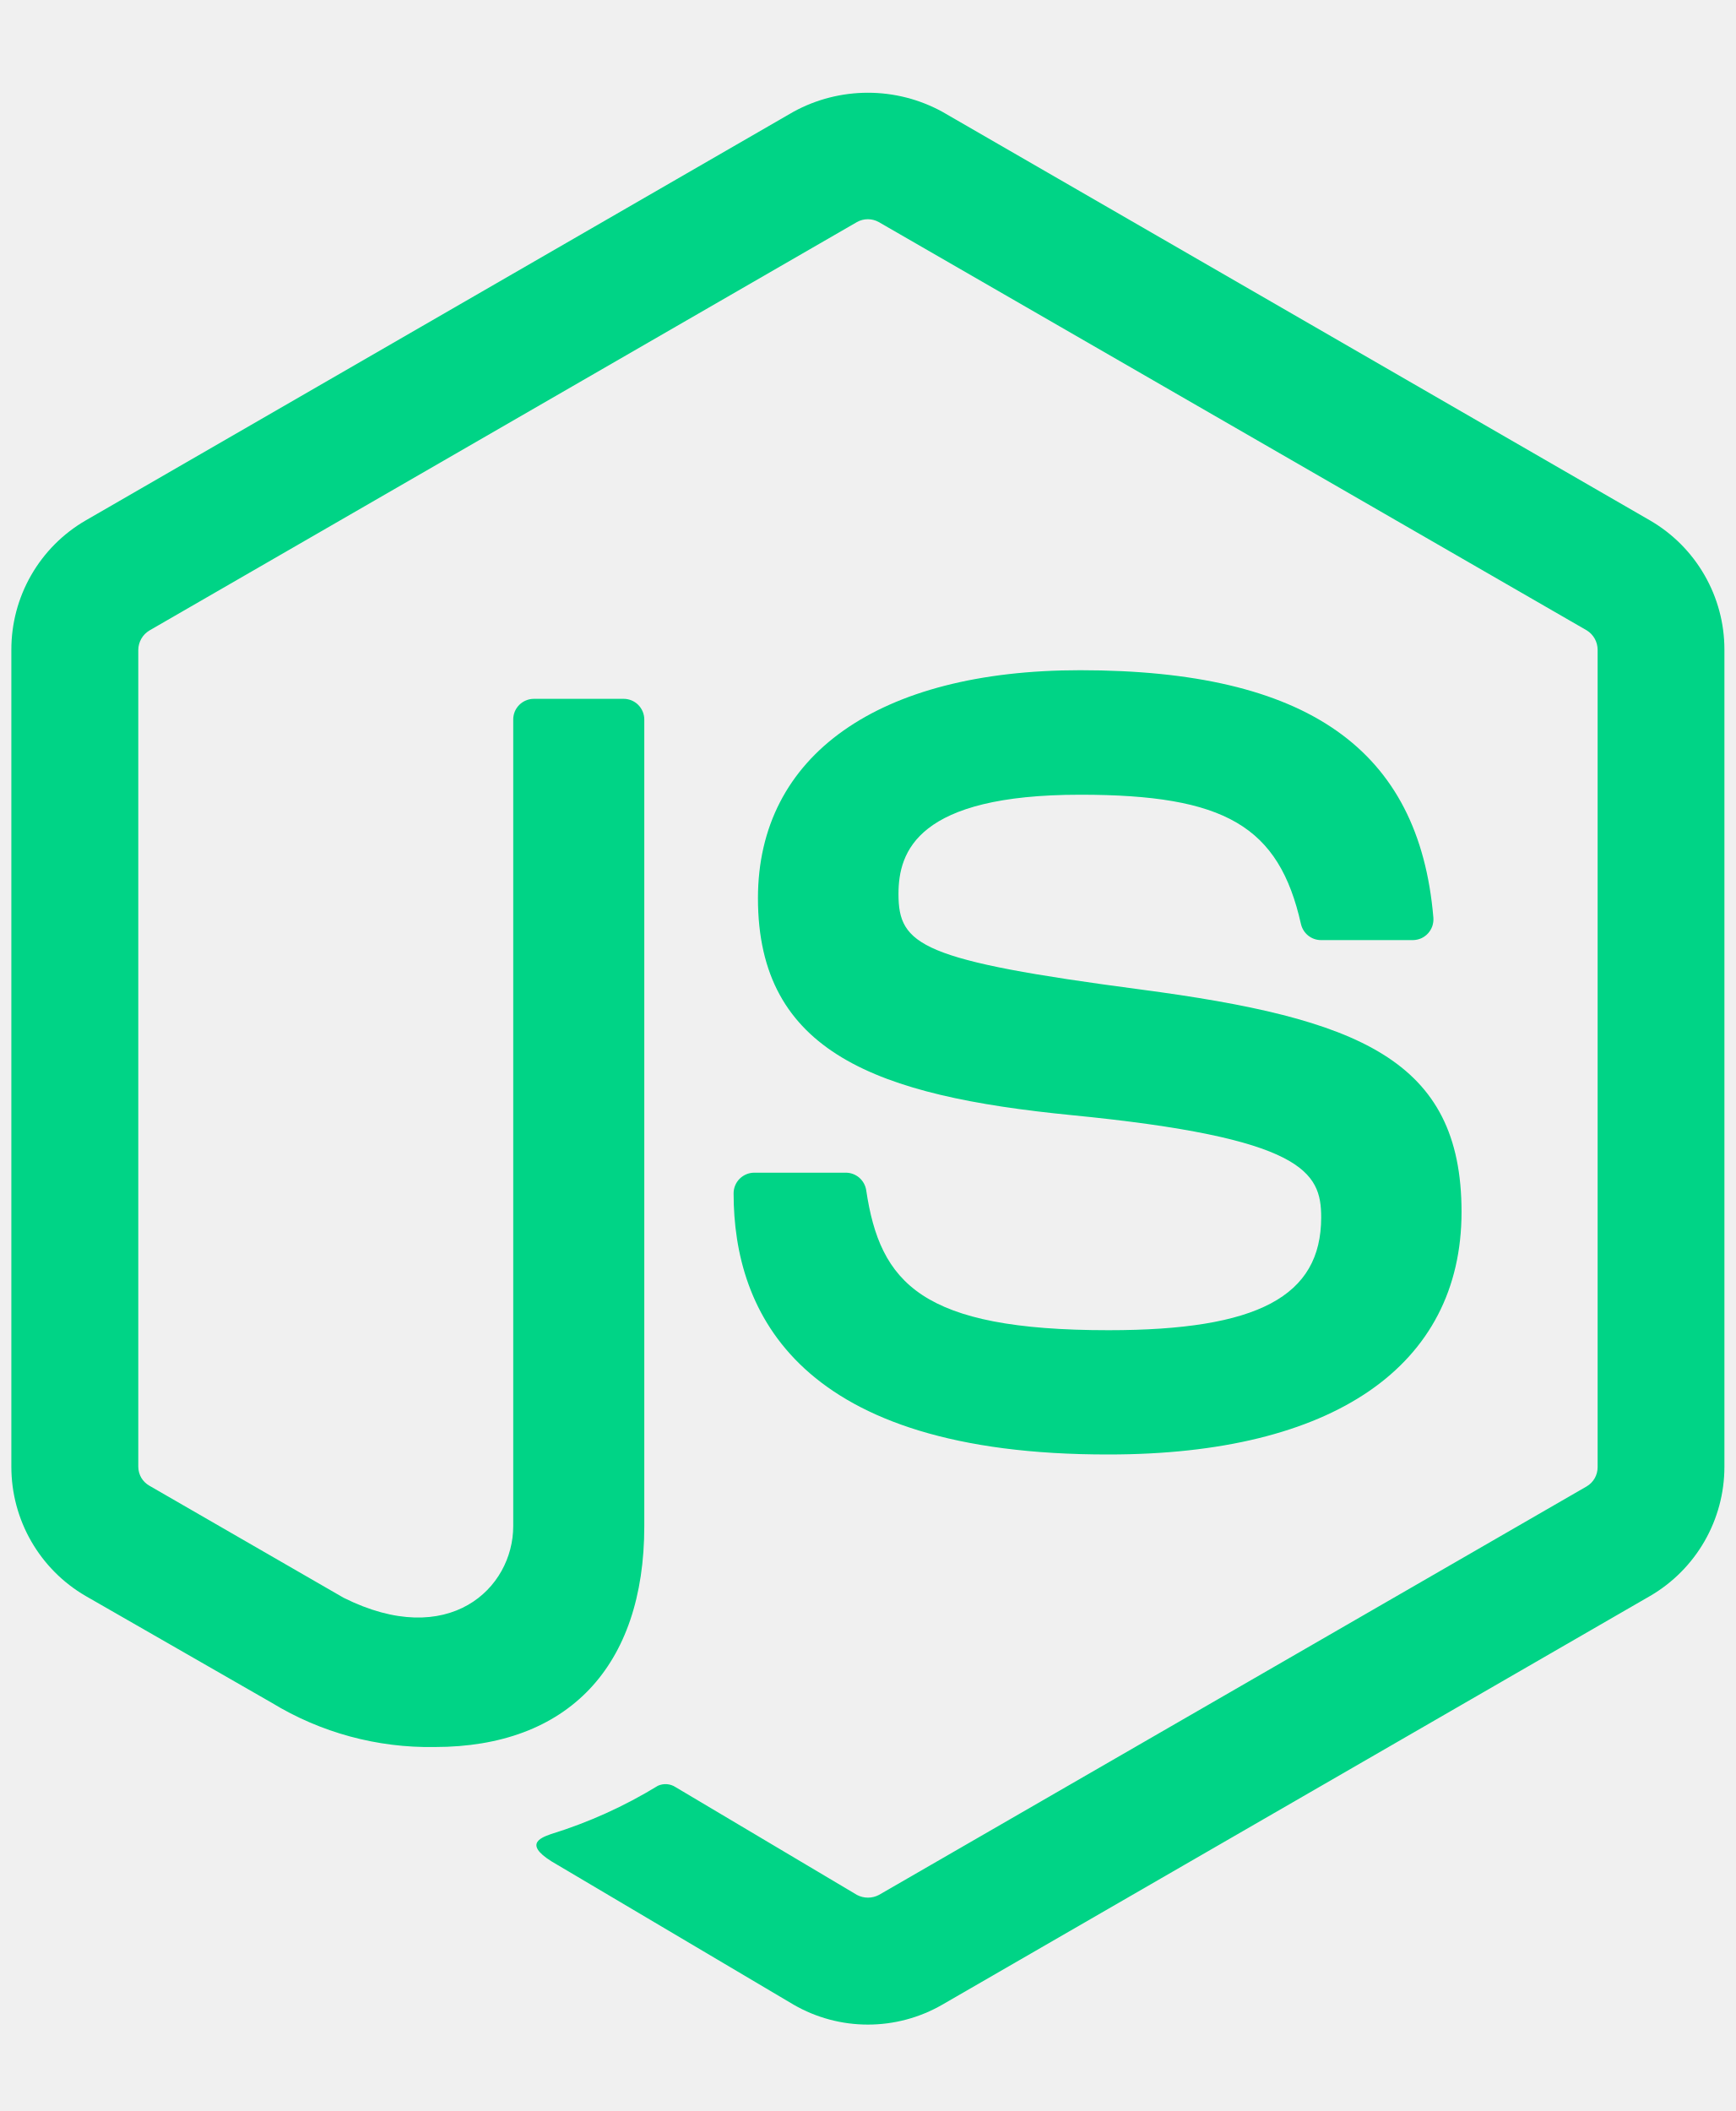
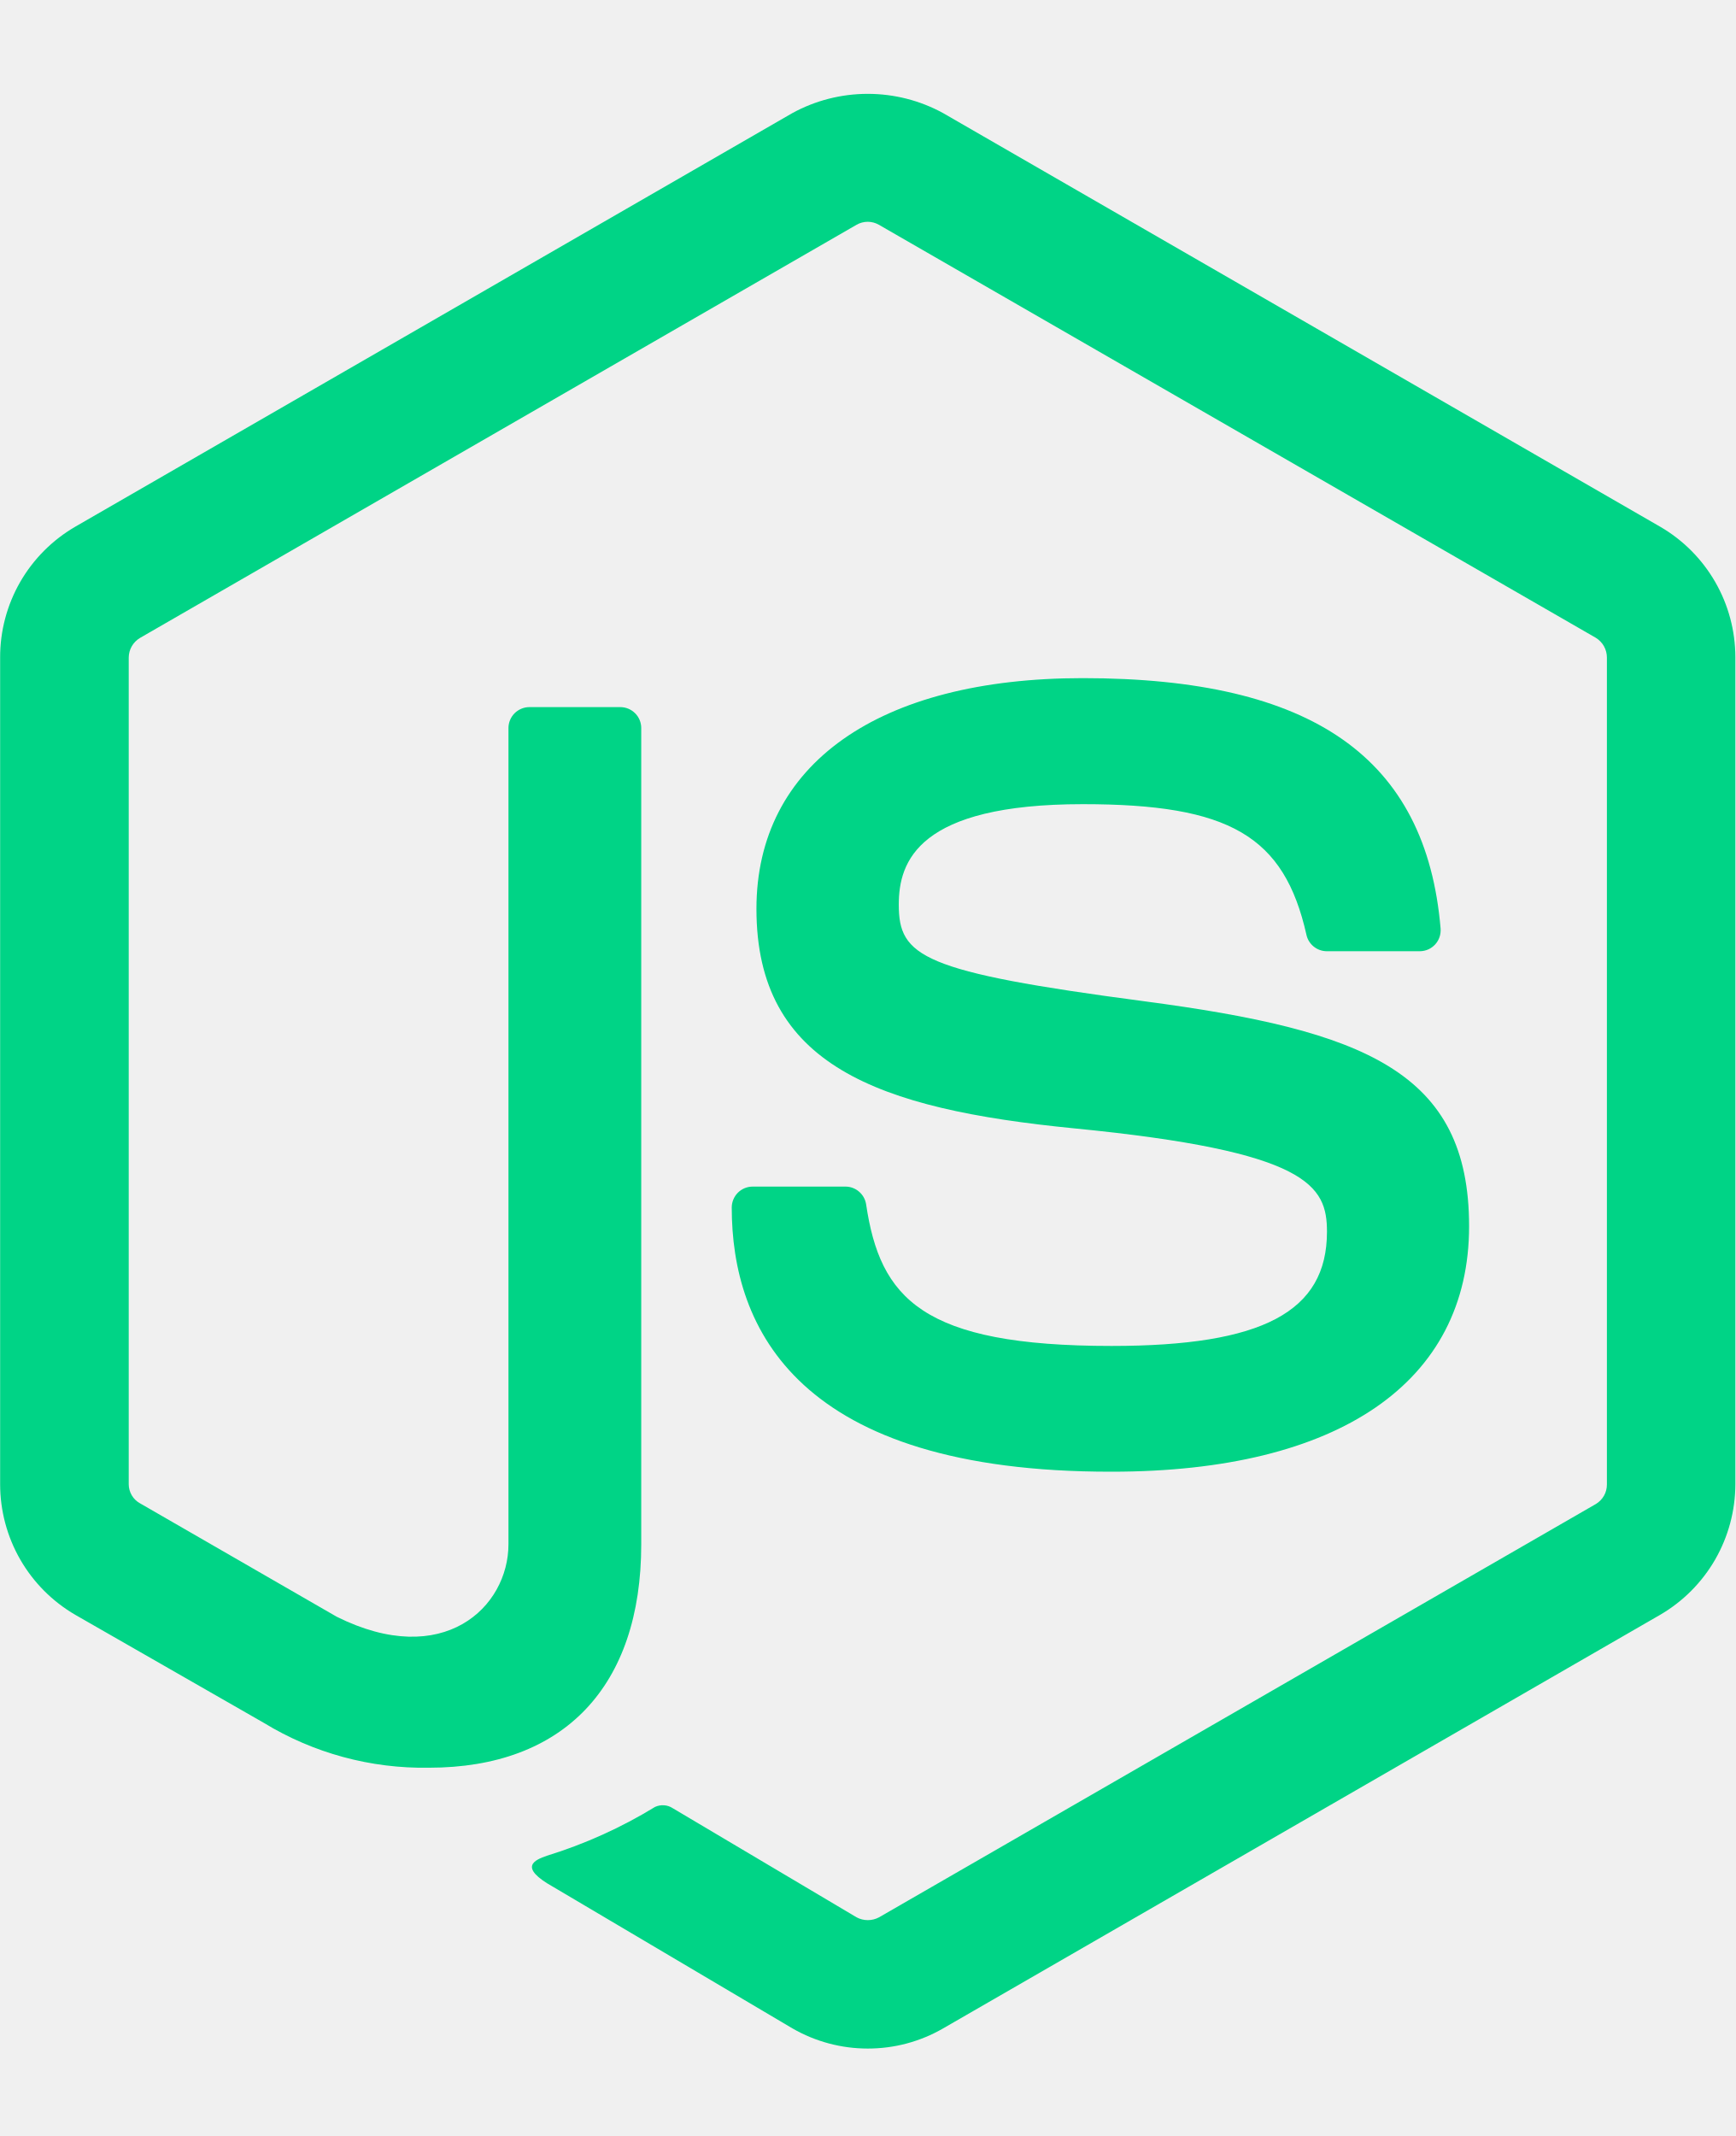
- <svg xmlns="http://www.w3.org/2000/svg" width="37" height="45" viewBox="0 0 37 45" fill="none">
-   <g clip-path="url(#clip0_40_6739)">
-     <path d="M18.502 43.158C17.946 43.158 17.4 43.012 16.919 42.734L11.883 39.753C11.132 39.332 11.498 39.184 11.746 39.097C12.546 38.85 13.311 38.504 14.025 38.067C14.085 38.04 14.15 38.028 14.216 38.033C14.281 38.038 14.345 38.059 14.4 38.095L18.269 40.394C18.341 40.432 18.422 40.452 18.503 40.452C18.585 40.452 18.665 40.432 18.737 40.394L33.827 31.684C33.898 31.642 33.956 31.582 33.997 31.51C34.037 31.439 34.058 31.358 34.058 31.275V13.853C34.058 13.769 34.037 13.687 33.996 13.614C33.955 13.541 33.896 13.48 33.824 13.436L18.734 4.734C18.663 4.694 18.583 4.673 18.501 4.673C18.419 4.673 18.339 4.694 18.268 4.734L3.187 13.439C3.115 13.482 3.055 13.542 3.013 13.615C2.972 13.687 2.949 13.769 2.948 13.853V31.268C2.949 31.35 2.971 31.431 3.012 31.502C3.054 31.572 3.114 31.631 3.185 31.671L7.324 34.059C9.567 35.18 10.941 33.859 10.941 32.533V15.338C10.941 15.28 10.952 15.223 10.974 15.169C10.996 15.116 11.029 15.067 11.07 15.026C11.111 14.985 11.159 14.953 11.213 14.931C11.267 14.908 11.324 14.897 11.382 14.897H13.294C13.411 14.897 13.523 14.943 13.606 15.026C13.688 15.109 13.735 15.221 13.735 15.338V32.534C13.735 35.527 12.105 37.241 9.267 37.241C8.042 37.262 6.837 36.935 5.791 36.297L1.825 34.021C1.343 33.741 0.944 33.339 0.666 32.856C0.388 32.373 0.242 31.825 0.242 31.268V13.853C0.241 13.294 0.386 12.746 0.664 12.262C0.942 11.778 1.342 11.375 1.825 11.095L16.916 2.382C17.402 2.116 17.948 1.977 18.502 1.977C19.056 1.977 19.601 2.116 20.087 2.382L35.177 11.095C35.659 11.375 36.058 11.776 36.336 12.259C36.614 12.741 36.761 13.288 36.761 13.845V31.268C36.761 31.825 36.614 32.373 36.336 32.856C36.058 33.339 35.659 33.74 35.177 34.021L20.087 42.734C19.605 43.012 19.058 43.158 18.502 43.158Z" fill="#00D486" />
-     <path d="M15.639 25.439C15.639 25.322 15.685 25.21 15.768 25.127C15.851 25.045 15.963 24.998 16.08 24.998H18.032C18.136 24.998 18.237 25.036 18.316 25.103C18.395 25.171 18.448 25.264 18.465 25.367C18.76 27.354 19.642 28.356 23.632 28.356C26.811 28.356 28.165 27.637 28.165 25.95C28.165 24.977 27.781 24.255 22.841 23.771C18.711 23.363 16.158 22.448 16.158 19.147C16.158 16.103 18.724 14.287 23.026 14.287C27.861 14.287 30.254 15.965 30.557 19.565C30.561 19.625 30.553 19.686 30.534 19.743C30.514 19.8 30.483 19.852 30.442 19.897C30.402 19.941 30.352 19.977 30.297 20.002C30.242 20.026 30.183 20.039 30.123 20.04H28.158C28.059 20.039 27.964 20.005 27.887 19.943C27.81 19.881 27.757 19.795 27.734 19.699C27.265 17.609 26.116 16.941 23.028 16.941C19.557 16.941 19.154 18.15 19.154 19.056C19.154 20.153 19.63 20.474 24.316 21.093C28.953 21.707 31.157 22.574 31.157 25.834C31.157 29.122 28.415 31.005 23.634 31.005C17.023 31.014 15.639 27.982 15.639 25.439Z" fill="#00D486" />
-   </g>
-   <defs>
-     <clipPath id="clip0_40_6739">
-       <rect width="36.522" height="45" fill="white" transform="translate(0.238281)" />
-     </clipPath>
-   </defs>
+ <svg xmlns="http://www.w3.org/2000/svg" width="39" height="48" viewBox="0 0 39 48" fill="none">
+   <path d="M19.501 46.035C18.908 46.035 18.325 45.879 17.811 45.583L12.434 42.403C11.631 41.954 12.022 41.796 12.288 41.703C13.141 41.44 13.959 41.071 14.721 40.605C14.784 40.576 14.855 40.563 14.925 40.568C14.995 40.573 15.062 40.596 15.121 40.635L19.253 43.087C19.33 43.128 19.416 43.149 19.503 43.149C19.59 43.149 19.676 43.128 19.753 43.087L35.867 33.797C35.942 33.751 36.004 33.688 36.048 33.611C36.091 33.535 36.113 33.448 36.113 33.36V14.776C36.113 14.687 36.09 14.599 36.047 14.522C36.003 14.444 35.94 14.379 35.863 14.332L19.75 5.05C19.674 5.007 19.588 4.984 19.501 4.984C19.413 4.984 19.328 5.007 19.252 5.05L3.147 14.335C3.07 14.381 3.007 14.445 2.962 14.522C2.917 14.6 2.894 14.687 2.893 14.776V33.353C2.893 33.44 2.917 33.526 2.961 33.602C3.005 33.677 3.069 33.74 3.146 33.782L7.565 36.33C9.96 37.526 11.427 36.117 11.427 34.702V16.361C11.427 16.299 11.439 16.238 11.463 16.181C11.487 16.123 11.521 16.072 11.565 16.028C11.609 15.984 11.661 15.95 11.718 15.926C11.775 15.902 11.836 15.89 11.898 15.89H13.94C14.065 15.89 14.185 15.94 14.273 16.028C14.362 16.116 14.411 16.236 14.411 16.361V34.703C14.411 37.896 12.671 39.724 9.64 39.724C8.332 39.746 7.045 39.397 5.929 38.716L1.693 36.289C1.179 35.99 0.752 35.562 0.455 35.046C0.159 34.531 0.003 33.947 0.003 33.353V14.776C0.001 14.181 0.157 13.596 0.453 13.079C0.75 12.563 1.178 12.134 1.693 11.835L17.808 2.541C18.327 2.257 18.91 2.109 19.501 2.109C20.093 2.109 20.675 2.257 21.194 2.541L37.308 11.835C37.822 12.133 38.249 12.561 38.546 13.076C38.843 13.591 38.999 14.174 39 14.768V33.353C38.999 33.947 38.842 34.531 38.546 35.046C38.249 35.561 37.822 35.99 37.308 36.289L21.194 45.583C20.68 45.88 20.096 46.036 19.501 46.035Z" fill="#00D486" />
+   <path d="M16.445 27.135C16.445 27.011 16.495 26.891 16.583 26.802C16.672 26.714 16.791 26.665 16.916 26.665H19.001C19.112 26.665 19.22 26.705 19.304 26.777C19.389 26.849 19.446 26.949 19.464 27.058C19.778 29.178 20.72 30.246 24.981 30.246C28.375 30.246 29.822 29.479 29.822 27.68C29.822 26.643 29.412 25.872 24.136 25.356C19.726 24.92 17 23.944 17 20.424C17 17.177 19.74 15.239 24.334 15.239C29.497 15.239 32.052 17.029 32.376 20.869C32.38 20.934 32.372 20.998 32.351 21.059C32.33 21.12 32.297 21.175 32.254 21.223C32.21 21.27 32.157 21.309 32.099 21.335C32.04 21.361 31.977 21.375 31.912 21.376H29.814C29.709 21.375 29.607 21.338 29.525 21.272C29.443 21.206 29.385 21.115 29.362 21.012C28.861 18.783 27.634 18.071 24.336 18.071C20.629 18.071 20.199 19.36 20.199 20.327C20.199 21.497 20.708 21.839 25.712 22.5C30.664 23.154 33.016 24.079 33.016 27.556C33.016 31.064 30.089 33.072 24.983 33.072C17.923 33.081 16.445 29.848 16.445 27.135Z" fill="#00D486" />
</svg>
